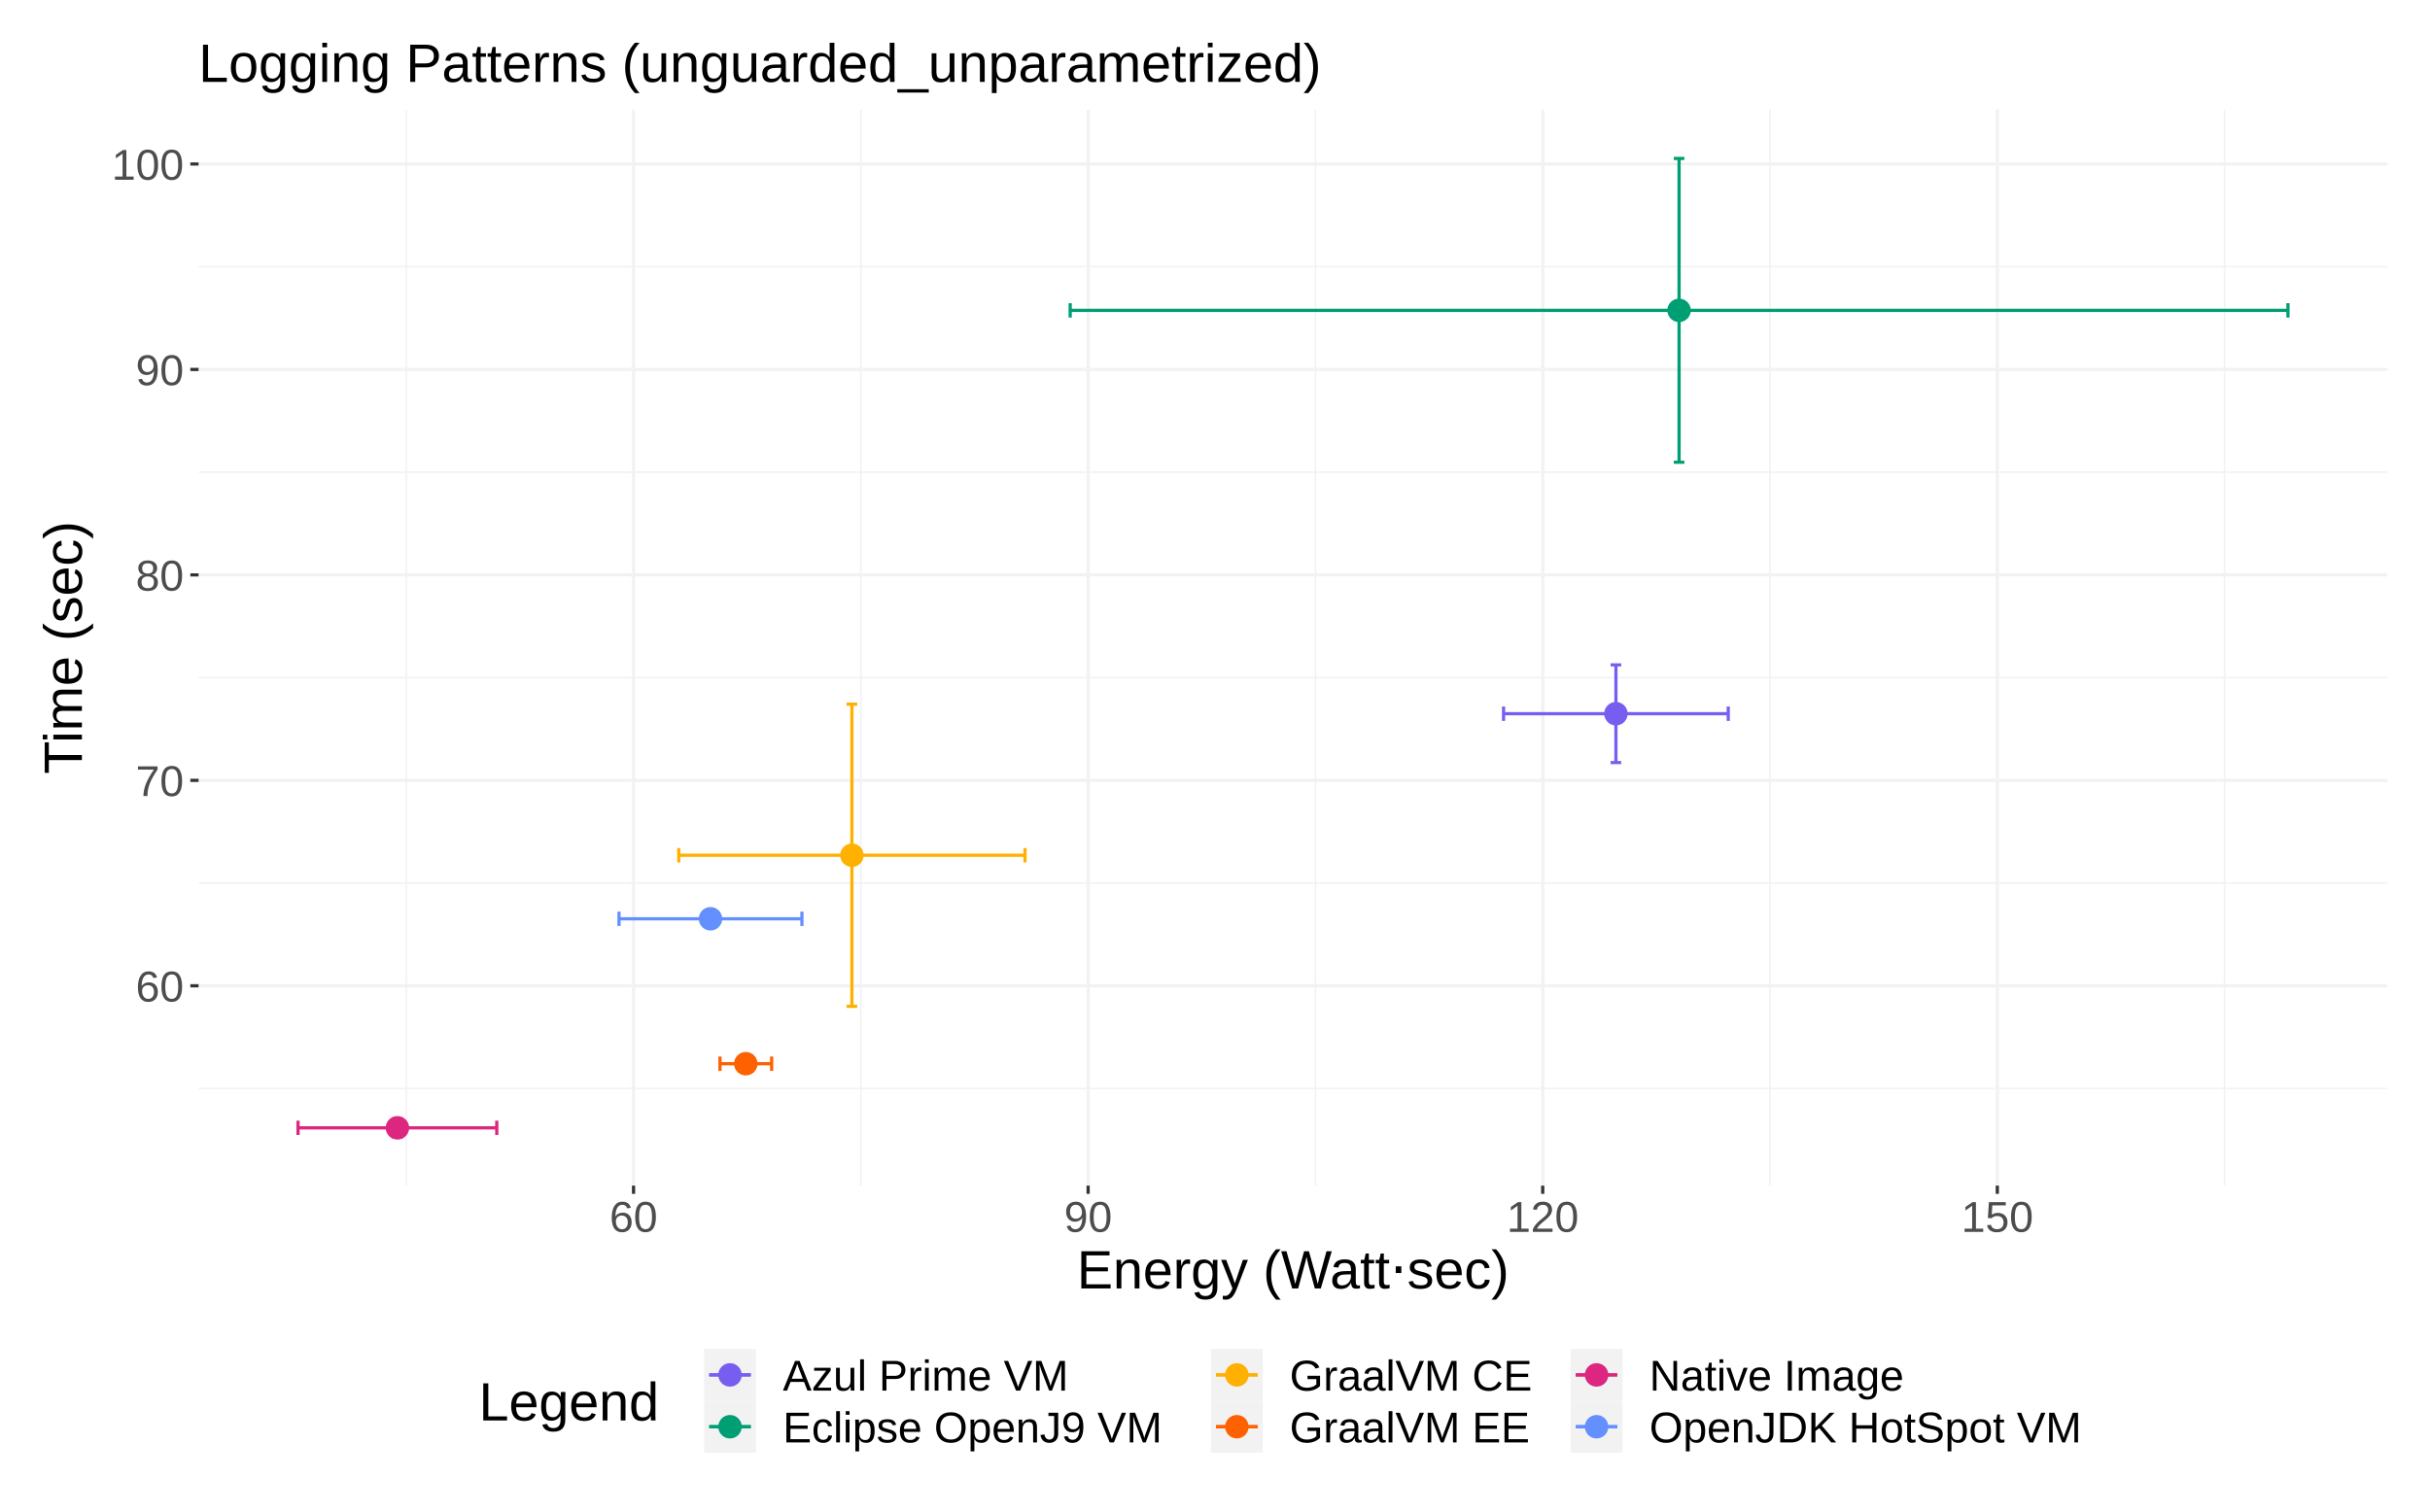
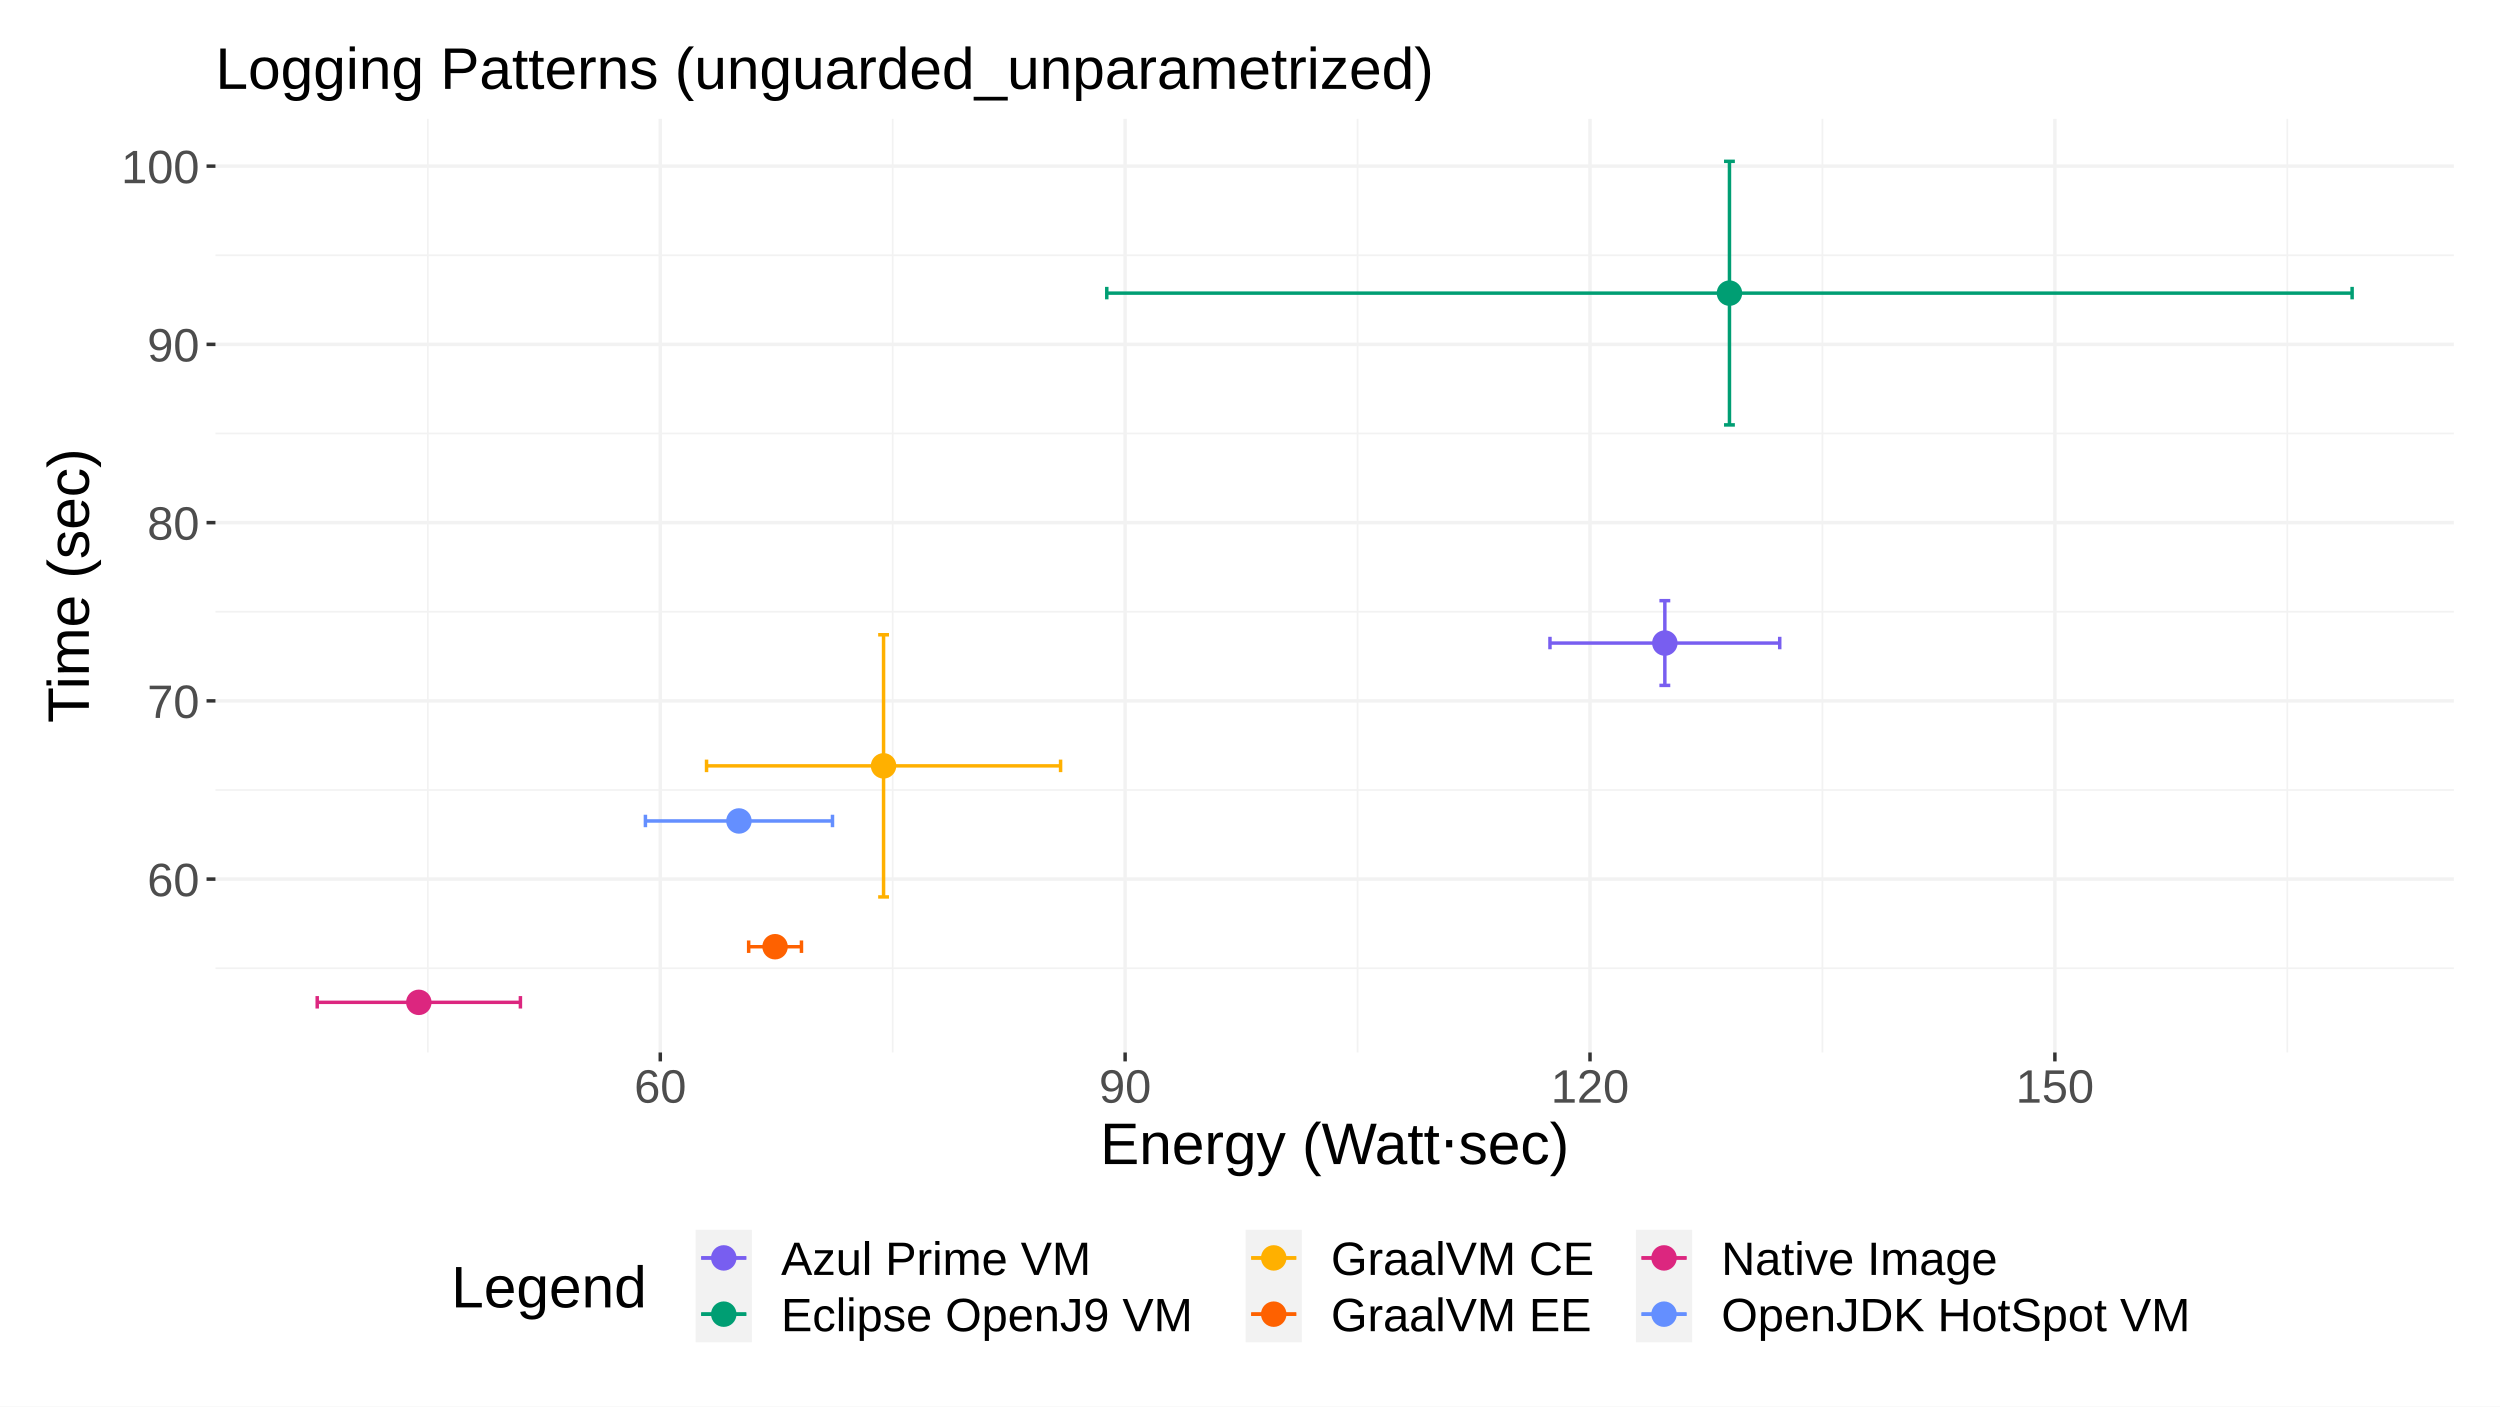
- <svg xmlns="http://www.w3.org/2000/svg" class="svglite" width="810.00pt" height="504.00pt" viewBox="0 0 810.00 504.00">
+ <svg xmlns="http://www.w3.org/2000/svg" class="svglite" width="768.00pt" height="432.00pt" viewBox="0 0 768.00 432.00">
  <defs>
    <style type="text/css">
    .svglite line, .svglite polyline, .svglite polygon, .svglite path, .svglite rect, .svglite circle {
      fill: none;
      stroke: #000000;
      stroke-linecap: round;
      stroke-linejoin: round;
      stroke-miterlimit: 10.00;
    }
    .svglite text {
      white-space: pre;
    }
  </style>
  </defs>
  <rect width="100%" height="100%" style="stroke: none; fill: #FFFFFF;" />
  <defs>
-     <clipPath id="cpMC4wMHw4MTAuMDB8MC4wMHw1MDQuMDA=">
-       <rect x="0.00" y="0.00" width="810.00" height="504.00" />
+     <clipPath id="cpMC4wMHw3NjguMDB8MC4wMHw0MzIuMDA=">
+       <rect x="0.00" y="0.00" width="768.00" height="432.00" />
    </clipPath>
  </defs>
-   <g clip-path="url(#cpMC4wMHw4MTAuMDB8MC4wMHw1MDQuMDA=)">
-     <rect x="0.00" y="-0" width="810.00" height="504.00" style="stroke-width: 1.07; stroke: #FFFFFF; fill: #FFFFFF;" />
+   <g clip-path="url(#cpMC4wMHw3NjguMDB8MC4wMHw0MzIuMDA=)">
+     <rect x="0.00" y="0.00" width="768.00" height="432.00" style="stroke-width: 1.07; stroke: #FFFFFF; fill: #FFFFFF;" />
  </g>
  <defs>
-     <clipPath id="cpNjYuMTl8Nzk1LjgzfDM2LjUyfDM5NS4zMg==">
-       <rect x="66.19" y="36.52" width="729.64" height="358.80" />
+     <clipPath id="cpNjYuMTl8NzUzLjgzfDM2LjUyfDMyMy4zMg==">
+       <rect x="66.19" y="36.52" width="687.64" height="286.80" />
    </clipPath>
  </defs>
-   <g clip-path="url(#cpNjYuMTl8Nzk1LjgzfDM2LjUyfDM5NS4zMg==)">
-     <rect x="66.19" y="36.52" width="729.64" height="358.80" style="stroke-width: 1.07; stroke: none;" />
-     <polyline points="66.19,362.94 795.83,362.94 " style="stroke-width: 0.53; stroke: #F2F2F2; stroke-linecap: butt;" />
-     <polyline points="66.19,294.44 795.83,294.44 " style="stroke-width: 0.53; stroke: #F2F2F2; stroke-linecap: butt;" />
-     <polyline points="66.19,225.94 795.83,225.94 " style="stroke-width: 0.53; stroke: #F2F2F2; stroke-linecap: butt;" />
-     <polyline points="66.19,157.43 795.83,157.43 " style="stroke-width: 0.53; stroke: #F2F2F2; stroke-linecap: butt;" />
-     <polyline points="66.19,88.93 795.83,88.93 " style="stroke-width: 0.53; stroke: #F2F2F2; stroke-linecap: butt;" />
-     <polyline points="135.42,395.32 135.42,36.52 " style="stroke-width: 0.53; stroke: #F2F2F2; stroke-linecap: butt;" />
-     <polyline points="286.95,395.32 286.95,36.52 " style="stroke-width: 0.53; stroke: #F2F2F2; stroke-linecap: butt;" />
-     <polyline points="438.48,395.32 438.48,36.52 " style="stroke-width: 0.53; stroke: #F2F2F2; stroke-linecap: butt;" />
-     <polyline points="590.00,395.32 590.00,36.52 " style="stroke-width: 0.53; stroke: #F2F2F2; stroke-linecap: butt;" />
-     <polyline points="741.53,395.32 741.53,36.52 " style="stroke-width: 0.53; stroke: #F2F2F2; stroke-linecap: butt;" />
-     <polyline points="66.19,328.69 795.83,328.69 " style="stroke-width: 1.07; stroke: #F2F2F2; stroke-linecap: butt;" />
-     <polyline points="66.19,260.19 795.83,260.19 " style="stroke-width: 1.07; stroke: #F2F2F2; stroke-linecap: butt;" />
-     <polyline points="66.19,191.69 795.83,191.69 " style="stroke-width: 1.07; stroke: #F2F2F2; stroke-linecap: butt;" />
-     <polyline points="66.19,123.18 795.83,123.18 " style="stroke-width: 1.07; stroke: #F2F2F2; stroke-linecap: butt;" />
-     <polyline points="66.19,54.68 795.83,54.68 " style="stroke-width: 1.07; stroke: #F2F2F2; stroke-linecap: butt;" />
-     <polyline points="211.18,395.32 211.18,36.52 " style="stroke-width: 1.07; stroke: #F2F2F2; stroke-linecap: butt;" />
-     <polyline points="362.71,395.32 362.71,36.52 " style="stroke-width: 1.07; stroke: #F2F2F2; stroke-linecap: butt;" />
-     <polyline points="514.24,395.32 514.24,36.52 " style="stroke-width: 1.07; stroke: #F2F2F2; stroke-linecap: butt;" />
-     <polyline points="665.77,395.32 665.77,36.52 " style="stroke-width: 1.07; stroke: #F2F2F2; stroke-linecap: butt;" />
-     <circle cx="538.64" cy="237.97" r="3.56" style="stroke-width: 0.71; stroke: #785EF0; fill: #785EF0;" />
-     <circle cx="559.69" cy="103.48" r="3.56" style="stroke-width: 0.71; stroke: #009E73; fill: #009E73;" />
-     <circle cx="283.97" cy="285.16" r="3.56" style="stroke-width: 0.71; stroke: #FFB000; fill: #FFB000;" />
-     <circle cx="248.60" cy="354.67" r="3.56" style="stroke-width: 0.71; stroke: #FE6100; fill: #FE6100;" />
-     <circle cx="132.47" cy="376.05" r="3.56" style="stroke-width: 0.71; stroke: #DC267F; fill: #DC267F;" />
-     <circle cx="236.83" cy="306.35" r="3.56" style="stroke-width: 0.71; stroke: #648FFF; fill: #648FFF;" />
-     <polyline points="576.08,240.37 576.08,235.58 " style="stroke-width: 1.07; stroke: #785EF0; stroke-linecap: butt;" />
-     <polyline points="576.08,237.97 501.19,237.97 " style="stroke-width: 1.07; stroke: #785EF0; stroke-linecap: butt;" />
-     <polyline points="501.19,240.37 501.19,235.58 " style="stroke-width: 1.07; stroke: #785EF0; stroke-linecap: butt;" />
-     <polyline points="762.66,105.88 762.66,101.08 " style="stroke-width: 1.07; stroke: #009E73; stroke-linecap: butt;" />
-     <polyline points="762.66,103.48 356.73,103.48 " style="stroke-width: 1.07; stroke: #009E73; stroke-linecap: butt;" />
-     <polyline points="356.73,105.88 356.73,101.08 " style="stroke-width: 1.07; stroke: #009E73; stroke-linecap: butt;" />
-     <polyline points="341.67,287.56 341.67,282.77 " style="stroke-width: 1.07; stroke: #FFB000; stroke-linecap: butt;" />
-     <polyline points="341.67,285.16 226.26,285.16 " style="stroke-width: 1.07; stroke: #FFB000; stroke-linecap: butt;" />
-     <polyline points="226.26,287.56 226.26,282.77 " style="stroke-width: 1.07; stroke: #FFB000; stroke-linecap: butt;" />
-     <polyline points="257.21,357.07 257.21,352.28 " style="stroke-width: 1.07; stroke: #FE6100; stroke-linecap: butt;" />
-     <polyline points="257.21,354.67 239.99,354.67 " style="stroke-width: 1.07; stroke: #FE6100; stroke-linecap: butt;" />
-     <polyline points="239.99,357.07 239.99,352.28 " style="stroke-width: 1.07; stroke: #FE6100; stroke-linecap: butt;" />
-     <polyline points="165.59,378.44 165.59,373.65 " style="stroke-width: 1.07; stroke: #DC267F; stroke-linecap: butt;" />
-     <polyline points="165.59,376.05 99.35,376.05 " style="stroke-width: 1.07; stroke: #DC267F; stroke-linecap: butt;" />
-     <polyline points="99.35,378.44 99.35,373.65 " style="stroke-width: 1.07; stroke: #DC267F; stroke-linecap: butt;" />
-     <polyline points="267.31,308.74 267.31,303.95 " style="stroke-width: 1.07; stroke: #648FFF; stroke-linecap: butt;" />
-     <polyline points="267.31,306.35 206.34,306.35 " style="stroke-width: 1.07; stroke: #648FFF; stroke-linecap: butt;" />
-     <polyline points="206.34,308.74 206.34,303.95 " style="stroke-width: 1.07; stroke: #648FFF; stroke-linecap: butt;" />
-     <polyline points="536.87,221.69 540.40,221.69 " style="stroke-width: 1.07; stroke: #785EF0; stroke-linecap: butt;" />
-     <polyline points="538.64,221.69 538.64,254.26 " style="stroke-width: 1.07; stroke: #785EF0; stroke-linecap: butt;" />
-     <polyline points="536.87,254.26 540.40,254.26 " style="stroke-width: 1.07; stroke: #785EF0; stroke-linecap: butt;" />
-     <polyline points="557.93,52.83 561.46,52.83 " style="stroke-width: 1.07; stroke: #009E73; stroke-linecap: butt;" />
-     <polyline points="559.69,52.83 559.69,154.13 " style="stroke-width: 1.07; stroke: #009E73; stroke-linecap: butt;" />
-     <polyline points="557.93,154.13 561.46,154.13 " style="stroke-width: 1.07; stroke: #009E73; stroke-linecap: butt;" />
-     <polyline points="282.20,234.79 285.73,234.79 " style="stroke-width: 1.07; stroke: #FFB000; stroke-linecap: butt;" />
-     <polyline points="283.97,234.79 283.97,335.54 " style="stroke-width: 1.07; stroke: #FFB000; stroke-linecap: butt;" />
-     <polyline points="282.20,335.54 285.73,335.54 " style="stroke-width: 1.07; stroke: #FFB000; stroke-linecap: butt;" />
-     <polyline points="246.83,352.32 250.37,352.32 " style="stroke-width: 1.07; stroke: #FE6100; stroke-linecap: butt;" />
-     <polyline points="248.60,352.32 248.60,357.02 " style="stroke-width: 1.07; stroke: #FE6100; stroke-linecap: butt;" />
-     <polyline points="246.83,357.02 250.37,357.02 " style="stroke-width: 1.07; stroke: #FE6100; stroke-linecap: butt;" />
-     <polyline points="130.71,373.08 134.24,373.08 " style="stroke-width: 1.07; stroke: #DC267F; stroke-linecap: butt;" />
-     <polyline points="132.47,373.08 132.47,379.01 " style="stroke-width: 1.07; stroke: #DC267F; stroke-linecap: butt;" />
-     <polyline points="130.71,379.01 134.24,379.01 " style="stroke-width: 1.07; stroke: #DC267F; stroke-linecap: butt;" />
-     <polyline points="235.06,304.18 238.59,304.18 " style="stroke-width: 1.07; stroke: #648FFF; stroke-linecap: butt;" />
-     <polyline points="236.83,304.18 236.83,308.51 " style="stroke-width: 1.07; stroke: #648FFF; stroke-linecap: butt;" />
-     <polyline points="235.06,308.51 238.59,308.51 " style="stroke-width: 1.07; stroke: #648FFF; stroke-linecap: butt;" />
+   <g clip-path="url(#cpNjYuMTl8NzUzLjgzfDM2LjUyfDMyMy4zMg==)">
+     <rect x="66.19" y="36.52" width="687.64" height="286.80" style="stroke-width: 1.07; stroke: none;" />
+     <polyline points="66.19,297.44 753.83,297.44 " style="stroke-width: 0.53; stroke: #F2F2F2; stroke-linecap: butt;" />
+     <polyline points="66.19,242.68 753.83,242.68 " style="stroke-width: 0.53; stroke: #F2F2F2; stroke-linecap: butt;" />
+     <polyline points="66.19,187.93 753.83,187.93 " style="stroke-width: 0.53; stroke: #F2F2F2; stroke-linecap: butt;" />
+     <polyline points="66.19,133.17 753.83,133.17 " style="stroke-width: 0.53; stroke: #F2F2F2; stroke-linecap: butt;" />
+     <polyline points="66.19,78.42 753.83,78.42 " style="stroke-width: 0.53; stroke: #F2F2F2; stroke-linecap: butt;" />
+     <polyline points="131.43,323.32 131.43,36.52 " style="stroke-width: 0.53; stroke: #F2F2F2; stroke-linecap: butt;" />
+     <polyline points="274.24,323.32 274.24,36.52 " style="stroke-width: 0.53; stroke: #F2F2F2; stroke-linecap: butt;" />
+     <polyline points="417.05,323.32 417.05,36.52 " style="stroke-width: 0.53; stroke: #F2F2F2; stroke-linecap: butt;" />
+     <polyline points="559.85,323.32 559.85,36.52 " style="stroke-width: 0.53; stroke: #F2F2F2; stroke-linecap: butt;" />
+     <polyline points="702.66,323.32 702.66,36.52 " style="stroke-width: 0.53; stroke: #F2F2F2; stroke-linecap: butt;" />
+     <polyline points="66.19,270.06 753.83,270.06 " style="stroke-width: 1.07; stroke: #F2F2F2; stroke-linecap: butt;" />
+     <polyline points="66.19,215.31 753.83,215.31 " style="stroke-width: 1.07; stroke: #F2F2F2; stroke-linecap: butt;" />
+     <polyline points="66.19,160.55 753.83,160.55 " style="stroke-width: 1.07; stroke: #F2F2F2; stroke-linecap: butt;" />
+     <polyline points="66.19,105.79 753.83,105.79 " style="stroke-width: 1.07; stroke: #F2F2F2; stroke-linecap: butt;" />
+     <polyline points="66.19,51.04 753.83,51.04 " style="stroke-width: 1.07; stroke: #F2F2F2; stroke-linecap: butt;" />
+     <polyline points="202.84,323.32 202.84,36.52 " style="stroke-width: 1.07; stroke: #F2F2F2; stroke-linecap: butt;" />
+     <polyline points="345.64,323.32 345.64,36.52 " style="stroke-width: 1.07; stroke: #F2F2F2; stroke-linecap: butt;" />
+     <polyline points="488.45,323.32 488.45,36.52 " style="stroke-width: 1.07; stroke: #F2F2F2; stroke-linecap: butt;" />
+     <polyline points="631.26,323.32 631.26,36.52 " style="stroke-width: 1.07; stroke: #F2F2F2; stroke-linecap: butt;" />
+     <circle cx="511.44" cy="197.55" r="3.56" style="stroke-width: 0.71; stroke: #785EF0; fill: #785EF0;" />
+     <circle cx="531.29" cy="90.05" r="3.56" style="stroke-width: 0.71; stroke: #009E73; fill: #009E73;" />
+     <circle cx="271.43" cy="235.27" r="3.56" style="stroke-width: 0.71; stroke: #FFB000; fill: #FFB000;" />
+     <circle cx="238.10" cy="290.83" r="3.56" style="stroke-width: 0.71; stroke: #FE6100; fill: #FE6100;" />
+     <circle cx="128.66" cy="307.92" r="3.56" style="stroke-width: 0.71; stroke: #DC267F; fill: #DC267F;" />
+     <circle cx="227.00" cy="252.20" r="3.56" style="stroke-width: 0.71; stroke: #648FFF; fill: #648FFF;" />
+     <polyline points="546.73,199.46 546.73,195.63 " style="stroke-width: 1.07; stroke: #785EF0; stroke-linecap: butt;" />
+     <polyline points="546.73,197.55 476.15,197.55 " style="stroke-width: 1.07; stroke: #785EF0; stroke-linecap: butt;" />
+     <polyline points="476.15,199.46 476.15,195.63 " style="stroke-width: 1.07; stroke: #785EF0; stroke-linecap: butt;" />
+     <polyline points="722.57,91.96 722.57,88.13 " style="stroke-width: 1.07; stroke: #009E73; stroke-linecap: butt;" />
+     <polyline points="722.57,90.05 340.00,90.05 " style="stroke-width: 1.07; stroke: #009E73; stroke-linecap: butt;" />
+     <polyline points="340.00,91.96 340.00,88.13 " style="stroke-width: 1.07; stroke: #009E73; stroke-linecap: butt;" />
+     <polyline points="325.81,237.19 325.81,233.35 " style="stroke-width: 1.07; stroke: #FFB000; stroke-linecap: butt;" />
+     <polyline points="325.81,235.27 217.05,235.27 " style="stroke-width: 1.07; stroke: #FFB000; stroke-linecap: butt;" />
+     <polyline points="217.05,237.19 217.05,233.35 " style="stroke-width: 1.07; stroke: #FFB000; stroke-linecap: butt;" />
+     <polyline points="246.21,292.75 246.21,288.91 " style="stroke-width: 1.07; stroke: #FE6100; stroke-linecap: butt;" />
+     <polyline points="246.21,290.83 229.99,290.83 " style="stroke-width: 1.07; stroke: #FE6100; stroke-linecap: butt;" />
+     <polyline points="229.99,292.75 229.99,288.91 " style="stroke-width: 1.07; stroke: #FE6100; stroke-linecap: butt;" />
+     <polyline points="159.87,309.83 159.87,306.00 " style="stroke-width: 1.07; stroke: #DC267F; stroke-linecap: butt;" />
+     <polyline points="159.87,307.92 97.45,307.92 " style="stroke-width: 1.07; stroke: #DC267F; stroke-linecap: butt;" />
+     <polyline points="97.45,309.83 97.45,306.00 " style="stroke-width: 1.07; stroke: #DC267F; stroke-linecap: butt;" />
+     <polyline points="255.74,254.12 255.74,250.28 " style="stroke-width: 1.07; stroke: #648FFF; stroke-linecap: butt;" />
+     <polyline points="255.74,252.20 198.27,252.20 " style="stroke-width: 1.07; stroke: #648FFF; stroke-linecap: butt;" />
+     <polyline points="198.27,254.12 198.27,250.28 " style="stroke-width: 1.07; stroke: #648FFF; stroke-linecap: butt;" />
+     <polyline points="509.77,184.53 513.11,184.53 " style="stroke-width: 1.07; stroke: #785EF0; stroke-linecap: butt;" />
+     <polyline points="511.44,184.53 511.44,210.56 " style="stroke-width: 1.07; stroke: #785EF0; stroke-linecap: butt;" />
+     <polyline points="509.77,210.56 513.11,210.56 " style="stroke-width: 1.07; stroke: #785EF0; stroke-linecap: butt;" />
+     <polyline points="529.62,49.56 532.95,49.56 " style="stroke-width: 1.07; stroke: #009E73; stroke-linecap: butt;" />
+     <polyline points="531.29,49.56 531.29,130.53 " style="stroke-width: 1.07; stroke: #009E73; stroke-linecap: butt;" />
+     <polyline points="529.62,130.53 532.95,130.53 " style="stroke-width: 1.07; stroke: #009E73; stroke-linecap: butt;" />
+     <polyline points="269.77,195.00 273.10,195.00 " style="stroke-width: 1.07; stroke: #FFB000; stroke-linecap: butt;" />
+     <polyline points="271.43,195.00 271.43,275.54 " style="stroke-width: 1.07; stroke: #FFB000; stroke-linecap: butt;" />
+     <polyline points="269.77,275.54 273.10,275.54 " style="stroke-width: 1.07; stroke: #FFB000; stroke-linecap: butt;" />
+     <polyline points="236.43,288.95 239.77,288.95 " style="stroke-width: 1.07; stroke: #FE6100; stroke-linecap: butt;" />
+     <polyline points="238.10,288.95 238.10,292.71 " style="stroke-width: 1.07; stroke: #FE6100; stroke-linecap: butt;" />
+     <polyline points="236.43,292.71 239.77,292.71 " style="stroke-width: 1.07; stroke: #FE6100; stroke-linecap: butt;" />
+     <polyline points="126.99,305.54 130.32,305.54 " style="stroke-width: 1.07; stroke: #DC267F; stroke-linecap: butt;" />
+     <polyline points="128.66,305.54 128.66,310.29 " style="stroke-width: 1.07; stroke: #DC267F; stroke-linecap: butt;" />
+     <polyline points="126.99,310.29 130.32,310.29 " style="stroke-width: 1.07; stroke: #DC267F; stroke-linecap: butt;" />
+     <polyline points="225.34,250.47 228.67,250.47 " style="stroke-width: 1.07; stroke: #648FFF; stroke-linecap: butt;" />
+     <polyline points="227.00,250.47 227.00,253.93 " style="stroke-width: 1.07; stroke: #648FFF; stroke-linecap: butt;" />
+     <polyline points="225.34,253.93 228.67,253.93 " style="stroke-width: 1.07; stroke: #648FFF; stroke-linecap: butt;" />
  </g>
-   <g clip-path="url(#cpMC4wMHw4MTAuMDB8MC4wMHw1MDQuMDA=)">
-     <text x="61.26" y="333.94" text-anchor="end" style="font-size: 14.40px;fill: #4D4D4D; font-family: &quot;Liberation Sans&quot;;" textLength="18.32px" lengthAdjust="spacingAndGlyphs">60</text>
-     <text x="61.26" y="265.43" text-anchor="end" style="font-size: 14.40px;fill: #4D4D4D; font-family: &quot;Liberation Sans&quot;;" textLength="18.32px" lengthAdjust="spacingAndGlyphs">70</text>
-     <text x="61.26" y="196.93" text-anchor="end" style="font-size: 14.40px;fill: #4D4D4D; font-family: &quot;Liberation Sans&quot;;" textLength="18.32px" lengthAdjust="spacingAndGlyphs">80</text>
-     <text x="61.26" y="128.43" text-anchor="end" style="font-size: 14.40px;fill: #4D4D4D; font-family: &quot;Liberation Sans&quot;;" textLength="18.32px" lengthAdjust="spacingAndGlyphs">90</text>
-     <text x="61.26" y="59.93" text-anchor="end" style="font-size: 14.40px;fill: #4D4D4D; font-family: &quot;Liberation Sans&quot;;" textLength="27.48px" lengthAdjust="spacingAndGlyphs">100</text>
-     <polyline points="63.45,328.69 66.19,328.69 " style="stroke-width: 1.07; stroke: #333333; stroke-linecap: butt;" />
-     <polyline points="63.45,260.19 66.19,260.19 " style="stroke-width: 1.07; stroke: #333333; stroke-linecap: butt;" />
-     <polyline points="63.45,191.69 66.19,191.69 " style="stroke-width: 1.07; stroke: #333333; stroke-linecap: butt;" />
-     <polyline points="63.45,123.18 66.19,123.18 " style="stroke-width: 1.07; stroke: #333333; stroke-linecap: butt;" />
-     <polyline points="63.45,54.68 66.19,54.68 " style="stroke-width: 1.07; stroke: #333333; stroke-linecap: butt;" />
-     <polyline points="211.18,398.06 211.18,395.32 " style="stroke-width: 1.07; stroke: #333333; stroke-linecap: butt;" />
-     <polyline points="362.71,398.06 362.71,395.32 " style="stroke-width: 1.07; stroke: #333333; stroke-linecap: butt;" />
-     <polyline points="514.24,398.06 514.24,395.32 " style="stroke-width: 1.07; stroke: #333333; stroke-linecap: butt;" />
-     <polyline points="665.77,398.06 665.77,395.32 " style="stroke-width: 1.07; stroke: #333333; stroke-linecap: butt;" />
-     <text x="211.18" y="410.74" text-anchor="middle" style="font-size: 14.40px;fill: #4D4D4D; font-family: &quot;Liberation Sans&quot;;" textLength="18.32px" lengthAdjust="spacingAndGlyphs">60</text>
-     <text x="362.71" y="410.74" text-anchor="middle" style="font-size: 14.40px;fill: #4D4D4D; font-family: &quot;Liberation Sans&quot;;" textLength="18.32px" lengthAdjust="spacingAndGlyphs">90</text>
-     <text x="514.24" y="410.74" text-anchor="middle" style="font-size: 14.40px;fill: #4D4D4D; font-family: &quot;Liberation Sans&quot;;" textLength="27.48px" lengthAdjust="spacingAndGlyphs">120</text>
-     <text x="665.77" y="410.74" text-anchor="middle" style="font-size: 14.40px;fill: #4D4D4D; font-family: &quot;Liberation Sans&quot;;" textLength="27.48px" lengthAdjust="spacingAndGlyphs">150</text>
-     <text x="431.01" y="429.60" text-anchor="middle" style="font-size: 18.00px; font-family: &quot;Liberation Sans&quot;;" textLength="160.65px" lengthAdjust="spacingAndGlyphs">Energy (Watt⋅sec)</text>
-     <text transform="translate(27.30,215.92) rotate(-90)" text-anchor="middle" style="font-size: 18.00px; font-family: &quot;Liberation Sans&quot;;" textLength="94.16px" lengthAdjust="spacingAndGlyphs">Time (sec)</text>
-     <rect x="154.13" y="444.31" width="553.75" height="45.52" style="stroke-width: 1.07; stroke: none; fill: #FFFFFF;" />
-     <text x="159.61" y="473.63" style="font-size: 18.00px; font-family: &quot;Liberation Sans&quot;;" textLength="66.12px" lengthAdjust="spacingAndGlyphs">Legend</text>
-     <rect x="234.70" y="449.79" width="17.28" height="17.28" style="stroke-width: 1.07; stroke: none; fill: #F2F2F2;" />
-     <circle cx="243.34" cy="458.43" r="3.56" style="stroke-width: 0.71; stroke: #785EF0; fill: #785EF0;" />
-     <line x1="236.42" y1="458.43" x2="250.25" y2="458.43" style="stroke-width: 1.07; stroke: #785EF0; stroke-linecap: butt;" />
-     <line x1="236.42" y1="458.43" x2="250.25" y2="458.43" style="stroke-width: 1.07; stroke: #785EF0; stroke-linecap: butt;" />
-     <rect x="234.70" y="467.07" width="17.28" height="17.28" style="stroke-width: 1.07; stroke: none; fill: #F2F2F2;" />
-     <circle cx="243.34" cy="475.71" r="3.56" style="stroke-width: 0.71; stroke: #009E73; fill: #009E73;" />
-     <line x1="236.42" y1="475.71" x2="250.25" y2="475.71" style="stroke-width: 1.07; stroke: #009E73; stroke-linecap: butt;" />
-     <line x1="236.42" y1="475.71" x2="250.25" y2="475.71" style="stroke-width: 1.07; stroke: #009E73; stroke-linecap: butt;" />
-     <rect x="403.65" y="449.79" width="17.28" height="17.28" style="stroke-width: 1.07; stroke: none; fill: #F2F2F2;" />
-     <circle cx="412.29" cy="458.43" r="3.56" style="stroke-width: 0.71; stroke: #FFB000; fill: #FFB000;" />
-     <line x1="405.38" y1="458.43" x2="419.20" y2="458.43" style="stroke-width: 1.07; stroke: #FFB000; stroke-linecap: butt;" />
-     <line x1="405.38" y1="458.43" x2="419.20" y2="458.43" style="stroke-width: 1.07; stroke: #FFB000; stroke-linecap: butt;" />
-     <rect x="403.65" y="467.07" width="17.28" height="17.28" style="stroke-width: 1.07; stroke: none; fill: #F2F2F2;" />
-     <circle cx="412.29" cy="475.71" r="3.56" style="stroke-width: 0.71; stroke: #FE6100; fill: #FE6100;" />
-     <line x1="405.38" y1="475.71" x2="419.20" y2="475.71" style="stroke-width: 1.07; stroke: #FE6100; stroke-linecap: butt;" />
-     <line x1="405.38" y1="475.71" x2="419.20" y2="475.71" style="stroke-width: 1.07; stroke: #FE6100; stroke-linecap: butt;" />
-     <rect x="523.55" y="449.79" width="17.28" height="17.28" style="stroke-width: 1.07; stroke: none; fill: #F2F2F2;" />
-     <circle cx="532.19" cy="458.43" r="3.56" style="stroke-width: 0.71; stroke: #DC267F; fill: #DC267F;" />
-     <line x1="525.28" y1="458.43" x2="539.10" y2="458.43" style="stroke-width: 1.07; stroke: #DC267F; stroke-linecap: butt;" />
-     <line x1="525.28" y1="458.43" x2="539.10" y2="458.43" style="stroke-width: 1.07; stroke: #DC267F; stroke-linecap: butt;" />
-     <rect x="523.55" y="467.07" width="17.28" height="17.28" style="stroke-width: 1.07; stroke: none; fill: #F2F2F2;" />
-     <circle cx="532.19" cy="475.71" r="3.56" style="stroke-width: 0.71; stroke: #648FFF; fill: #648FFF;" />
-     <line x1="525.28" y1="475.71" x2="539.10" y2="475.71" style="stroke-width: 1.07; stroke: #648FFF; stroke-linecap: butt;" />
-     <line x1="525.28" y1="475.71" x2="539.10" y2="475.71" style="stroke-width: 1.07; stroke: #648FFF; stroke-linecap: butt;" />
-     <text x="260.94" y="463.67" style="font-size: 14.40px; font-family: &quot;Liberation Sans&quot;;" textLength="103.13px" lengthAdjust="spacingAndGlyphs">Azul Prime VM</text>
-     <text x="260.94" y="480.95" style="font-size: 14.40px; font-family: &quot;Liberation Sans&quot;;" textLength="133.74px" lengthAdjust="spacingAndGlyphs">Eclipse OpenJ9 VM</text>
-     <text x="429.89" y="463.67" style="font-size: 14.40px; font-family: &quot;Liberation Sans&quot;;" textLength="84.69px" lengthAdjust="spacingAndGlyphs">GraalVM CE</text>
-     <text x="429.89" y="480.95" style="font-size: 14.40px; font-family: &quot;Liberation Sans&quot;;" textLength="83.73px" lengthAdjust="spacingAndGlyphs">GraalVM EE</text>
-     <text x="549.79" y="463.67" style="font-size: 14.40px; font-family: &quot;Liberation Sans&quot;;" textLength="96.25px" lengthAdjust="spacingAndGlyphs">Native Image</text>
-     <text x="549.79" y="480.95" style="font-size: 14.40px; font-family: &quot;Liberation Sans&quot;;" textLength="152.61px" lengthAdjust="spacingAndGlyphs">OpenJDK HotSpot VM</text>
+   <g clip-path="url(#cpMC4wMHw3NjguMDB8MC4wMHw0MzIuMDA=)">
+     <text x="61.26" y="275.31" text-anchor="end" style="font-size: 14.40px;fill: #4D4D4D; font-family: &quot;Liberation Sans&quot;;" textLength="18.32px" lengthAdjust="spacingAndGlyphs">60</text>
+     <text x="61.26" y="220.55" text-anchor="end" style="font-size: 14.40px;fill: #4D4D4D; font-family: &quot;Liberation Sans&quot;;" textLength="18.32px" lengthAdjust="spacingAndGlyphs">70</text>
+     <text x="61.26" y="165.79" text-anchor="end" style="font-size: 14.40px;fill: #4D4D4D; font-family: &quot;Liberation Sans&quot;;" textLength="18.32px" lengthAdjust="spacingAndGlyphs">80</text>
+     <text x="61.26" y="111.04" text-anchor="end" style="font-size: 14.40px;fill: #4D4D4D; font-family: &quot;Liberation Sans&quot;;" textLength="18.32px" lengthAdjust="spacingAndGlyphs">90</text>
+     <text x="61.26" y="56.28" text-anchor="end" style="font-size: 14.40px;fill: #4D4D4D; font-family: &quot;Liberation Sans&quot;;" textLength="27.48px" lengthAdjust="spacingAndGlyphs">100</text>
+     <polyline points="63.45,270.06 66.19,270.06 " style="stroke-width: 1.07; stroke: #333333; stroke-linecap: butt;" />
+     <polyline points="63.45,215.31 66.19,215.31 " style="stroke-width: 1.07; stroke: #333333; stroke-linecap: butt;" />
+     <polyline points="63.45,160.55 66.19,160.55 " style="stroke-width: 1.07; stroke: #333333; stroke-linecap: butt;" />
+     <polyline points="63.45,105.79 66.19,105.79 " style="stroke-width: 1.07; stroke: #333333; stroke-linecap: butt;" />
+     <polyline points="63.45,51.04 66.19,51.04 " style="stroke-width: 1.07; stroke: #333333; stroke-linecap: butt;" />
+     <polyline points="202.84,326.06 202.84,323.32 " style="stroke-width: 1.07; stroke: #333333; stroke-linecap: butt;" />
+     <polyline points="345.64,326.06 345.64,323.32 " style="stroke-width: 1.07; stroke: #333333; stroke-linecap: butt;" />
+     <polyline points="488.45,326.06 488.45,323.32 " style="stroke-width: 1.07; stroke: #333333; stroke-linecap: butt;" />
+     <polyline points="631.26,326.06 631.26,323.32 " style="stroke-width: 1.07; stroke: #333333; stroke-linecap: butt;" />
+     <text x="202.84" y="338.74" text-anchor="middle" style="font-size: 14.40px;fill: #4D4D4D; font-family: &quot;Liberation Sans&quot;;" textLength="18.32px" lengthAdjust="spacingAndGlyphs">60</text>
+     <text x="345.64" y="338.74" text-anchor="middle" style="font-size: 14.40px;fill: #4D4D4D; font-family: &quot;Liberation Sans&quot;;" textLength="18.32px" lengthAdjust="spacingAndGlyphs">90</text>
+     <text x="488.45" y="338.74" text-anchor="middle" style="font-size: 14.40px;fill: #4D4D4D; font-family: &quot;Liberation Sans&quot;;" textLength="27.48px" lengthAdjust="spacingAndGlyphs">120</text>
+     <text x="631.26" y="338.74" text-anchor="middle" style="font-size: 14.40px;fill: #4D4D4D; font-family: &quot;Liberation Sans&quot;;" textLength="27.48px" lengthAdjust="spacingAndGlyphs">150</text>
+     <text x="410.01" y="357.60" text-anchor="middle" style="font-size: 18.00px; font-family: &quot;Liberation Sans&quot;;" textLength="160.65px" lengthAdjust="spacingAndGlyphs">Energy (Watt⋅sec)</text>
+     <text transform="translate(27.30,179.92) rotate(-90)" text-anchor="middle" style="font-size: 18.00px; font-family: &quot;Liberation Sans&quot;;" textLength="94.16px" lengthAdjust="spacingAndGlyphs">Time (sec)</text>
+     <rect x="133.13" y="372.31" width="553.75" height="45.52" style="stroke-width: 1.07; stroke: none; fill: #FFFFFF;" />
+     <text x="138.61" y="401.63" style="font-size: 18.00px; font-family: &quot;Liberation Sans&quot;;" textLength="66.12px" lengthAdjust="spacingAndGlyphs">Legend</text>
+     <rect x="213.70" y="377.79" width="17.28" height="17.28" style="stroke-width: 1.07; stroke: none; fill: #F2F2F2;" />
+     <circle cx="222.34" cy="386.43" r="3.56" style="stroke-width: 0.71; stroke: #785EF0; fill: #785EF0;" />
+     <line x1="215.42" y1="386.43" x2="229.25" y2="386.43" style="stroke-width: 1.07; stroke: #785EF0; stroke-linecap: butt;" />
+     <line x1="215.42" y1="386.43" x2="229.25" y2="386.43" style="stroke-width: 1.07; stroke: #785EF0; stroke-linecap: butt;" />
+     <rect x="213.70" y="395.07" width="17.28" height="17.28" style="stroke-width: 1.07; stroke: none; fill: #F2F2F2;" />
+     <circle cx="222.34" cy="403.71" r="3.56" style="stroke-width: 0.71; stroke: #009E73; fill: #009E73;" />
+     <line x1="215.42" y1="403.71" x2="229.25" y2="403.71" style="stroke-width: 1.07; stroke: #009E73; stroke-linecap: butt;" />
+     <line x1="215.42" y1="403.71" x2="229.25" y2="403.71" style="stroke-width: 1.07; stroke: #009E73; stroke-linecap: butt;" />
+     <rect x="382.65" y="377.79" width="17.28" height="17.28" style="stroke-width: 1.07; stroke: none; fill: #F2F2F2;" />
+     <circle cx="391.29" cy="386.43" r="3.56" style="stroke-width: 0.71; stroke: #FFB000; fill: #FFB000;" />
+     <line x1="384.38" y1="386.43" x2="398.20" y2="386.43" style="stroke-width: 1.07; stroke: #FFB000; stroke-linecap: butt;" />
+     <line x1="384.38" y1="386.43" x2="398.20" y2="386.43" style="stroke-width: 1.07; stroke: #FFB000; stroke-linecap: butt;" />
+     <rect x="382.65" y="395.07" width="17.28" height="17.28" style="stroke-width: 1.07; stroke: none; fill: #F2F2F2;" />
+     <circle cx="391.29" cy="403.71" r="3.56" style="stroke-width: 0.71; stroke: #FE6100; fill: #FE6100;" />
+     <line x1="384.38" y1="403.71" x2="398.20" y2="403.71" style="stroke-width: 1.07; stroke: #FE6100; stroke-linecap: butt;" />
+     <line x1="384.38" y1="403.71" x2="398.20" y2="403.71" style="stroke-width: 1.07; stroke: #FE6100; stroke-linecap: butt;" />
+     <rect x="502.55" y="377.79" width="17.28" height="17.28" style="stroke-width: 1.07; stroke: none; fill: #F2F2F2;" />
+     <circle cx="511.19" cy="386.43" r="3.56" style="stroke-width: 0.71; stroke: #DC267F; fill: #DC267F;" />
+     <line x1="504.28" y1="386.43" x2="518.10" y2="386.43" style="stroke-width: 1.07; stroke: #DC267F; stroke-linecap: butt;" />
+     <line x1="504.28" y1="386.43" x2="518.10" y2="386.43" style="stroke-width: 1.07; stroke: #DC267F; stroke-linecap: butt;" />
+     <rect x="502.55" y="395.07" width="17.28" height="17.28" style="stroke-width: 1.07; stroke: none; fill: #F2F2F2;" />
+     <circle cx="511.19" cy="403.71" r="3.56" style="stroke-width: 0.71; stroke: #648FFF; fill: #648FFF;" />
+     <line x1="504.28" y1="403.71" x2="518.10" y2="403.71" style="stroke-width: 1.07; stroke: #648FFF; stroke-linecap: butt;" />
+     <line x1="504.28" y1="403.71" x2="518.10" y2="403.71" style="stroke-width: 1.07; stroke: #648FFF; stroke-linecap: butt;" />
+     <text x="239.94" y="391.67" style="font-size: 14.40px; font-family: &quot;Liberation Sans&quot;;" textLength="103.13px" lengthAdjust="spacingAndGlyphs">Azul Prime VM</text>
+     <text x="239.94" y="408.95" style="font-size: 14.40px; font-family: &quot;Liberation Sans&quot;;" textLength="133.74px" lengthAdjust="spacingAndGlyphs">Eclipse OpenJ9 VM</text>
+     <text x="408.89" y="391.67" style="font-size: 14.40px; font-family: &quot;Liberation Sans&quot;;" textLength="84.69px" lengthAdjust="spacingAndGlyphs">GraalVM CE</text>
+     <text x="408.89" y="408.95" style="font-size: 14.40px; font-family: &quot;Liberation Sans&quot;;" textLength="83.73px" lengthAdjust="spacingAndGlyphs">GraalVM EE</text>
+     <text x="528.79" y="391.67" style="font-size: 14.40px; font-family: &quot;Liberation Sans&quot;;" textLength="96.25px" lengthAdjust="spacingAndGlyphs">Native Image</text>
+     <text x="528.79" y="408.95" style="font-size: 14.40px; font-family: &quot;Liberation Sans&quot;;" textLength="152.61px" lengthAdjust="spacingAndGlyphs">OpenJDK HotSpot VM</text>
    <text x="66.19" y="27.30" style="font-size: 18.00px; font-family: &quot;Liberation Sans&quot;;" textLength="421.43px" lengthAdjust="spacingAndGlyphs">Logging Patterns (unguarded_unparametrized)</text>
  </g>
</svg>
